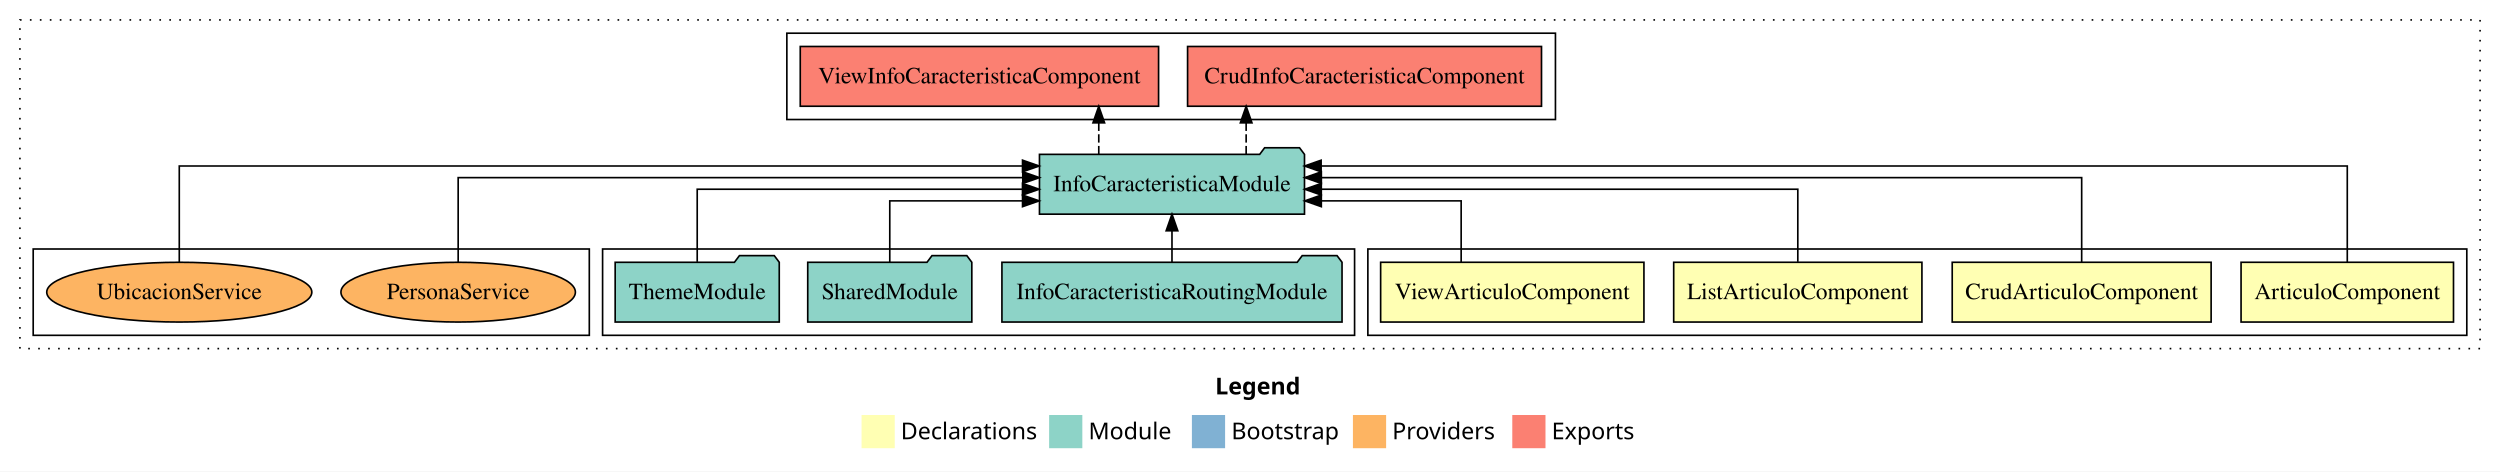
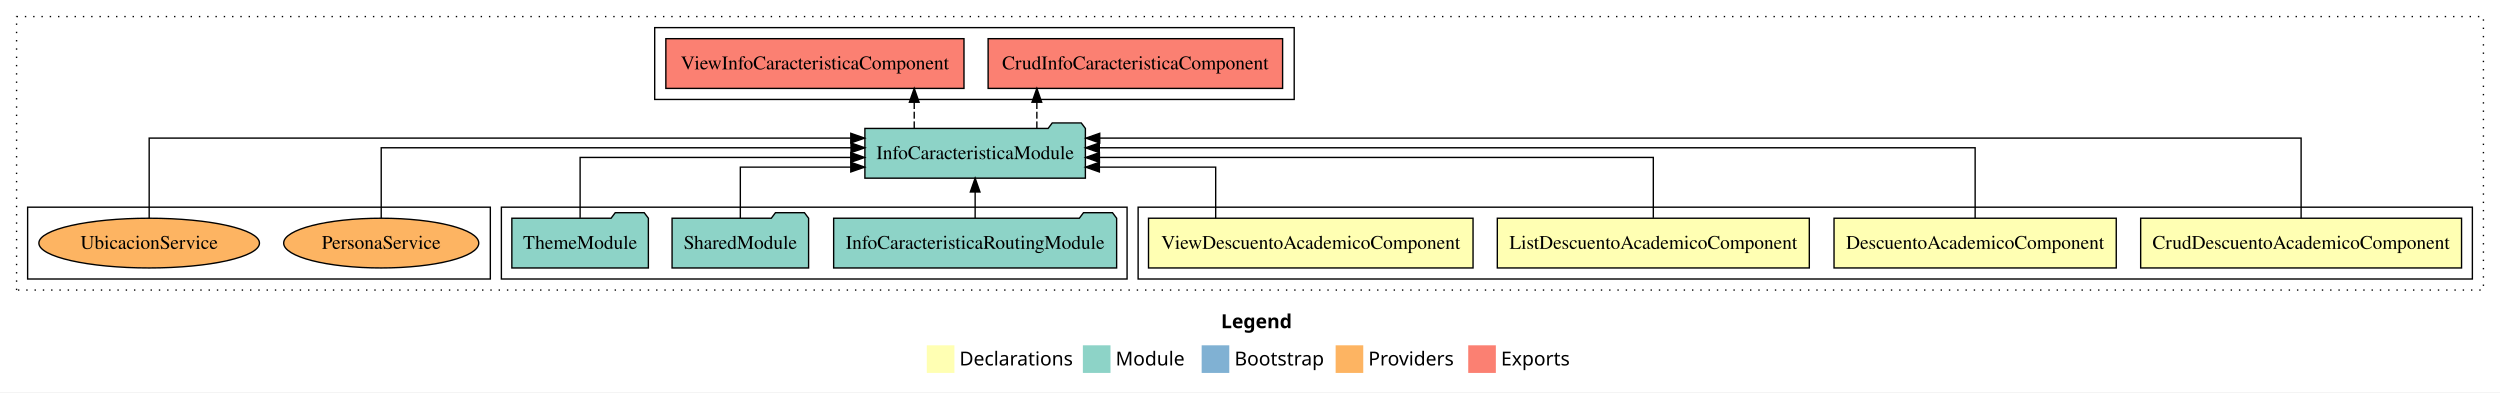
- <svg xmlns="http://www.w3.org/2000/svg" width="1506pt" height="284pt" viewBox="0.00 0.00 1506.00 284.00">
+ <svg xmlns="http://www.w3.org/2000/svg" width="1810pt" height="284pt" viewBox="0.00 0.00 1810.00 284.00">
  <g id="graph0" class="graph" transform="scale(1 1) rotate(0) translate(4 280)">
-     <polygon fill="#ffffff" stroke="transparent" points="-4,4 -4,-280 1502,-280 1502,4 -4,4" />
-     <text text-anchor="start" x="728.009" y="-42.4" font-family="sans-serif" font-weight="bold" font-size="14.00" fill="#000000">Legend</text>
-     <polygon fill="#ffffb3" stroke="transparent" points="515,-10 515,-30 535,-30 535,-10 515,-10" />
-     <text text-anchor="start" x="538.629" y="-15.4" font-family="sans-serif" font-size="14.00" fill="#000000">  Declarations</text>
-     <polygon fill="#8dd3c7" stroke="transparent" points="628,-10 628,-30 648,-30 648,-10 628,-10" />
-     <text text-anchor="start" x="651.725" y="-15.4" font-family="sans-serif" font-size="14.00" fill="#000000">  Module</text>
-     <polygon fill="#80b1d3" stroke="transparent" points="714,-10 714,-30 734,-30 734,-10 714,-10" />
-     <text text-anchor="start" x="737.781" y="-15.4" font-family="sans-serif" font-size="14.00" fill="#000000">  Bootstrap</text>
-     <polygon fill="#fdb462" stroke="transparent" points="811,-10 811,-30 831,-30 831,-10 811,-10" />
-     <text text-anchor="start" x="834.673" y="-15.4" font-family="sans-serif" font-size="14.00" fill="#000000">  Providers</text>
-     <polygon fill="#fb8072" stroke="transparent" points="907,-10 907,-30 927,-30 927,-10 907,-10" />
-     <text text-anchor="start" x="930.726" y="-15.4" font-family="sans-serif" font-size="14.00" fill="#000000">  Exports</text>
+     <polygon fill="#ffffff" stroke="transparent" points="-4,4 -4,-280 1806,-280 1806,4 -4,4" />
+     <text text-anchor="start" x="880.009" y="-42.4" font-family="sans-serif" font-weight="bold" font-size="14.00" fill="#000000">Legend</text>
+     <polygon fill="#ffffb3" stroke="transparent" points="667,-10 667,-30 687,-30 687,-10 667,-10" />
+     <text text-anchor="start" x="690.629" y="-15.4" font-family="sans-serif" font-size="14.00" fill="#000000">  Declarations</text>
+     <polygon fill="#8dd3c7" stroke="transparent" points="780,-10 780,-30 800,-30 800,-10 780,-10" />
+     <text text-anchor="start" x="803.725" y="-15.4" font-family="sans-serif" font-size="14.00" fill="#000000">  Module</text>
+     <polygon fill="#80b1d3" stroke="transparent" points="866,-10 866,-30 886,-30 886,-10 866,-10" />
+     <text text-anchor="start" x="889.781" y="-15.4" font-family="sans-serif" font-size="14.00" fill="#000000">  Bootstrap</text>
+     <polygon fill="#fdb462" stroke="transparent" points="963,-10 963,-30 983,-30 983,-10 963,-10" />
+     <text text-anchor="start" x="986.673" y="-15.4" font-family="sans-serif" font-size="14.00" fill="#000000">  Providers</text>
+     <polygon fill="#fb8072" stroke="transparent" points="1059,-10 1059,-30 1079,-30 1079,-10 1059,-10" />
+     <text text-anchor="start" x="1082.726" y="-15.4" font-family="sans-serif" font-size="14.00" fill="#000000">  Exports</text>
    <g id="clust1" class="cluster">
-       <polygon fill="none" stroke="#000000" stroke-dasharray="1,5" points="8,-70 8,-268 1490,-268 1490,-70 8,-70" />
+       <polygon fill="none" stroke="#000000" stroke-dasharray="1,5" points="8,-70 8,-268 1794,-268 1794,-70 8,-70" />
    </g>
    <g id="clust2" class="cluster">
-       <polygon fill="none" stroke="#000000" points="820,-78 820,-130 1482,-130 1482,-78 820,-78" />
+       <polygon fill="none" stroke="#000000" points="820,-78 820,-130 1786,-130 1786,-78 820,-78" />
    </g>
    <g id="clust7" class="cluster">
      <polygon fill="none" stroke="#000000" points="359,-78 359,-130 812,-130 812,-78 359,-78" />
    </g>
    <g id="clust8" class="cluster">
      <polygon fill="none" stroke="#000000" points="470,-208 470,-260 933,-260 933,-208 470,-208" />
    </g>
    <g id="clust10" class="cluster">
      <polygon fill="none" stroke="#000000" points="16,-78 16,-130 351,-130 351,-78 16,-78" />
    </g>
    <g id="node1" class="node">
-       <polygon fill="#ffffb3" stroke="#000000" points="1473.986,-122 1346.014,-122 1346.014,-86 1473.986,-86 1473.986,-122" />
-       <text text-anchor="middle" x="1410" y="-99.8" font-family="Times,serif" font-size="14.00" fill="#000000">ArticuloComponent</text>
+       <polygon fill="#ffffb3" stroke="#000000" points="1778.161,-122 1545.839,-122 1545.839,-86 1778.161,-86 1778.161,-122" />
+       <text text-anchor="middle" x="1662" y="-99.8" font-family="Times,serif" font-size="14.00" fill="#000000">CrudDescuentoAcademicoComponent</text>
    </g>
    <g id="node5" class="node">
      <polygon fill="#8dd3c7" stroke="#000000" points="781.823,-187 778.823,-191 757.823,-191 754.823,-187 622.177,-187 622.177,-151 781.823,-151 781.823,-187" />
      <text text-anchor="middle" x="702" y="-164.8" font-family="Times,serif" font-size="14.00" fill="#000000">InfoCaracteristicaModule</text>
    </g>
    <g id="edge1" class="edge">
-       <path fill="none" stroke="#000000" d="M1410,-122.011C1410,-144.485 1410,-180 1410,-180 1410,-180 791.84,-180 791.84,-180" />
-       <polygon fill="#000000" stroke="#000000" points="791.84,-176.5 781.84,-180 791.84,-183.5 791.84,-176.5" />
+       <path fill="none" stroke="#000000" d="M1662,-122.011C1662,-144.485 1662,-180 1662,-180 1662,-180 792.198,-180 792.198,-180" />
+       <polygon fill="#000000" stroke="#000000" points="792.198,-176.5 782.198,-180 792.198,-183.5 792.198,-176.5" />
    </g>
    <g id="node2" class="node">
-       <polygon fill="#ffffb3" stroke="#000000" points="1327.983,-122 1172.017,-122 1172.017,-86 1327.983,-86 1327.983,-122" />
-       <text text-anchor="middle" x="1250" y="-99.8" font-family="Times,serif" font-size="14.00" fill="#000000">CrudArticuloComponent</text>
+       <polygon fill="#ffffb3" stroke="#000000" points="1528.164,-122 1323.836,-122 1323.836,-86 1528.164,-86 1528.164,-122" />
+       <text text-anchor="middle" x="1426" y="-99.8" font-family="Times,serif" font-size="14.00" fill="#000000">DescuentoAcademicoComponent</text>
    </g>
    <g id="edge2" class="edge">
-       <path fill="none" stroke="#000000" d="M1250,-122.129C1250,-142.572 1250,-173 1250,-173 1250,-173 791.977,-173 791.977,-173" />
-       <polygon fill="#000000" stroke="#000000" points="791.977,-169.5 781.977,-173 791.977,-176.5 791.977,-169.5" />
+       <path fill="none" stroke="#000000" d="M1426,-122.129C1426,-142.572 1426,-173 1426,-173 1426,-173 791.899,-173 791.899,-173" />
+       <polygon fill="#000000" stroke="#000000" points="791.899,-169.5 781.899,-173 791.899,-176.5 791.899,-169.5" />
    </g>
    <g id="node3" class="node">
-       <polygon fill="#ffffb3" stroke="#000000" points="1153.765,-122 1004.235,-122 1004.235,-86 1153.765,-86 1153.765,-122" />
-       <text text-anchor="middle" x="1079" y="-99.8" font-family="Times,serif" font-size="14.00" fill="#000000">ListArticuloComponent</text>
+       <polygon fill="#ffffb3" stroke="#000000" points="1305.943,-122 1080.057,-122 1080.057,-86 1305.943,-86 1305.943,-122" />
+       <text text-anchor="middle" x="1193" y="-99.8" font-family="Times,serif" font-size="14.00" fill="#000000">ListDescuentoAcademicoComponent</text>
    </g>
    <g id="edge3" class="edge">
-       <path fill="none" stroke="#000000" d="M1079,-122.267C1079,-140.555 1079,-166 1079,-166 1079,-166 791.952,-166 791.952,-166" />
-       <polygon fill="#000000" stroke="#000000" points="791.952,-162.5 781.952,-166 791.952,-169.5 791.952,-162.5" />
+       <path fill="none" stroke="#000000" d="M1193,-122.267C1193,-140.555 1193,-166 1193,-166 1193,-166 791.98,-166 791.98,-166" />
+       <polygon fill="#000000" stroke="#000000" points="791.98,-162.5 781.98,-166 791.98,-169.5 791.98,-162.5" />
    </g>
    <g id="node4" class="node">
-       <polygon fill="#ffffb3" stroke="#000000" points="986.305,-122 827.695,-122 827.695,-86 986.305,-86 986.305,-122" />
-       <text text-anchor="middle" x="907" y="-99.8" font-family="Times,serif" font-size="14.00" fill="#000000">ViewArticuloComponent</text>
+       <polygon fill="#ffffb3" stroke="#000000" points="1062.483,-122 827.517,-122 827.517,-86 1062.483,-86 1062.483,-122" />
+       <text text-anchor="middle" x="945" y="-99.8" font-family="Times,serif" font-size="14.00" fill="#000000">ViewDescuentoAcademicoComponent</text>
    </g>
    <g id="edge4" class="edge">
-       <path fill="none" stroke="#000000" d="M876.2,-122.009C876.2,-138.049 876.2,-159 876.2,-159 876.2,-159 791.962,-159 791.962,-159" />
-       <polygon fill="#000000" stroke="#000000" points="791.962,-155.5 781.962,-159 791.962,-162.5 791.962,-155.5" />
+       <path fill="none" stroke="#000000" d="M876.155,-122.009C876.155,-138.049 876.155,-159 876.155,-159 876.155,-159 791.942,-159 791.942,-159" />
+       <polygon fill="#000000" stroke="#000000" points="791.942,-155.5 781.942,-159 791.942,-162.5 791.942,-155.5" />
    </g>
    <g id="node9" class="node">
      <polygon fill="#fb8072" stroke="#000000" points="924.603,-252 711.397,-252 711.397,-216 924.603,-216 924.603,-252" />
      <text text-anchor="middle" x="818" y="-229.8" font-family="Times,serif" font-size="14.00" fill="#000000">CrudInfoCaracteristicaComponent </text>
    </g>
    <g id="edge8" class="edge">
      <path fill="none" stroke="#000000" stroke-dasharray="5,2" d="M746.68,-187.106C746.68,-187.106 746.68,-205.991 746.68,-205.991" />
      <polygon fill="#000000" stroke="#000000" points="743.18,-205.991 746.68,-215.991 750.18,-205.991 743.18,-205.991" />
    </g>
    <g id="node10" class="node">
      <polygon fill="#fb8072" stroke="#000000" points="693.925,-252 478.075,-252 478.075,-216 693.925,-216 693.925,-252" />
      <text text-anchor="middle" x="586" y="-229.8" font-family="Times,serif" font-size="14.00" fill="#000000">ViewInfoCaracteristicaComponent </text>
    </g>
    <g id="edge9" class="edge">
      <path fill="none" stroke="#000000" stroke-dasharray="5,2" d="M657.9,-187.106C657.9,-187.106 657.9,-205.991 657.9,-205.991" />
      <polygon fill="#000000" stroke="#000000" points="654.4,-205.991 657.9,-215.991 661.4,-205.991 654.4,-205.991" />
    </g>
    <g id="node6" class="node">
      <polygon fill="#8dd3c7" stroke="#000000" points="804.441,-122 801.441,-126 780.441,-126 777.441,-122 599.559,-122 599.559,-86 804.441,-86 804.441,-122" />
      <text text-anchor="middle" x="702" y="-99.8" font-family="Times,serif" font-size="14.00" fill="#000000">InfoCaracteristicaRoutingModule</text>
    </g>
    <g id="edge5" class="edge">
      <path fill="none" stroke="#000000" d="M702,-122.106C702,-122.106 702,-140.991 702,-140.991" />
      <polygon fill="#000000" stroke="#000000" points="698.5,-140.991 702,-150.991 705.5,-140.991 698.5,-140.991" />
    </g>
    <g id="node7" class="node">
      <polygon fill="#8dd3c7" stroke="#000000" points="581.423,-122 578.423,-126 557.423,-126 554.423,-122 482.577,-122 482.577,-86 581.423,-86 581.423,-122" />
      <text text-anchor="middle" x="532" y="-99.8" font-family="Times,serif" font-size="14.00" fill="#000000">SharedModule</text>
    </g>
    <g id="edge6" class="edge">
      <path fill="none" stroke="#000000" d="M532,-122.009C532,-138.049 532,-159 532,-159 532,-159 611.978,-159 611.978,-159" />
      <polygon fill="#000000" stroke="#000000" points="611.978,-162.5 621.978,-159 611.978,-155.5 611.978,-162.5" />
    </g>
    <g id="node8" class="node">
      <polygon fill="#8dd3c7" stroke="#000000" points="465.423,-122 462.423,-126 441.423,-126 438.423,-122 366.577,-122 366.577,-86 465.423,-86 465.423,-122" />
      <text text-anchor="middle" x="416" y="-99.8" font-family="Times,serif" font-size="14.00" fill="#000000">ThemeModule</text>
    </g>
    <g id="edge7" class="edge">
      <path fill="none" stroke="#000000" d="M416,-122.267C416,-140.555 416,-166 416,-166 416,-166 611.953,-166 611.953,-166" />
      <polygon fill="#000000" stroke="#000000" points="611.953,-169.5 621.953,-166 611.953,-162.5 611.953,-169.5" />
    </g>
    <g id="node11" class="node">
      <ellipse fill="#fdb462" stroke="#000000" cx="272" cy="-104" rx="70.622" ry="18" />
      <text text-anchor="middle" x="272" y="-99.8" font-family="Times,serif" font-size="14.00" fill="#000000">PersonaService</text>
    </g>
    <g id="edge10" class="edge">
      <path fill="none" stroke="#000000" d="M272,-122.129C272,-142.572 272,-173 272,-173 272,-173 612.128,-173 612.128,-173" />
      <polygon fill="#000000" stroke="#000000" points="612.128,-176.5 622.128,-173 612.128,-169.5 612.128,-176.5" />
    </g>
    <g id="node12" class="node">
      <ellipse fill="#fdb462" stroke="#000000" cx="104" cy="-104" rx="79.853" ry="18" />
      <text text-anchor="middle" x="104" y="-99.8" font-family="Times,serif" font-size="14.00" fill="#000000">UbicacionService</text>
    </g>
    <g id="edge11" class="edge">
      <path fill="none" stroke="#000000" d="M104,-122.011C104,-144.485 104,-180 104,-180 104,-180 611.972,-180 611.972,-180" />
      <polygon fill="#000000" stroke="#000000" points="611.972,-183.5 621.972,-180 611.971,-176.5 611.972,-183.5" />
    </g>
  </g>
</svg>
